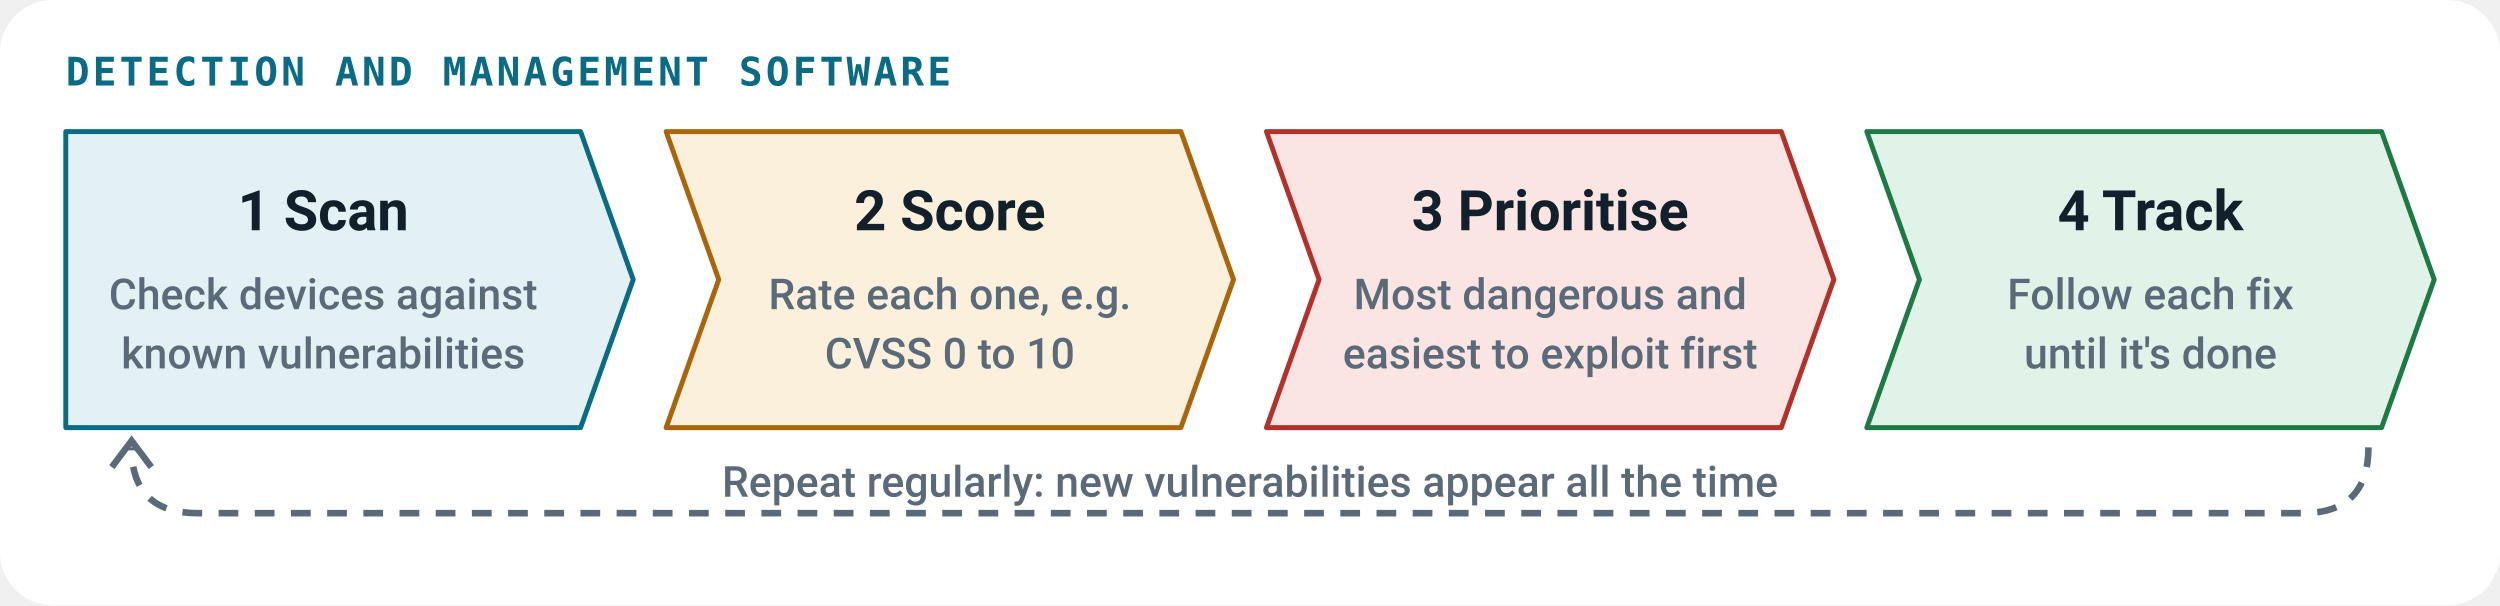
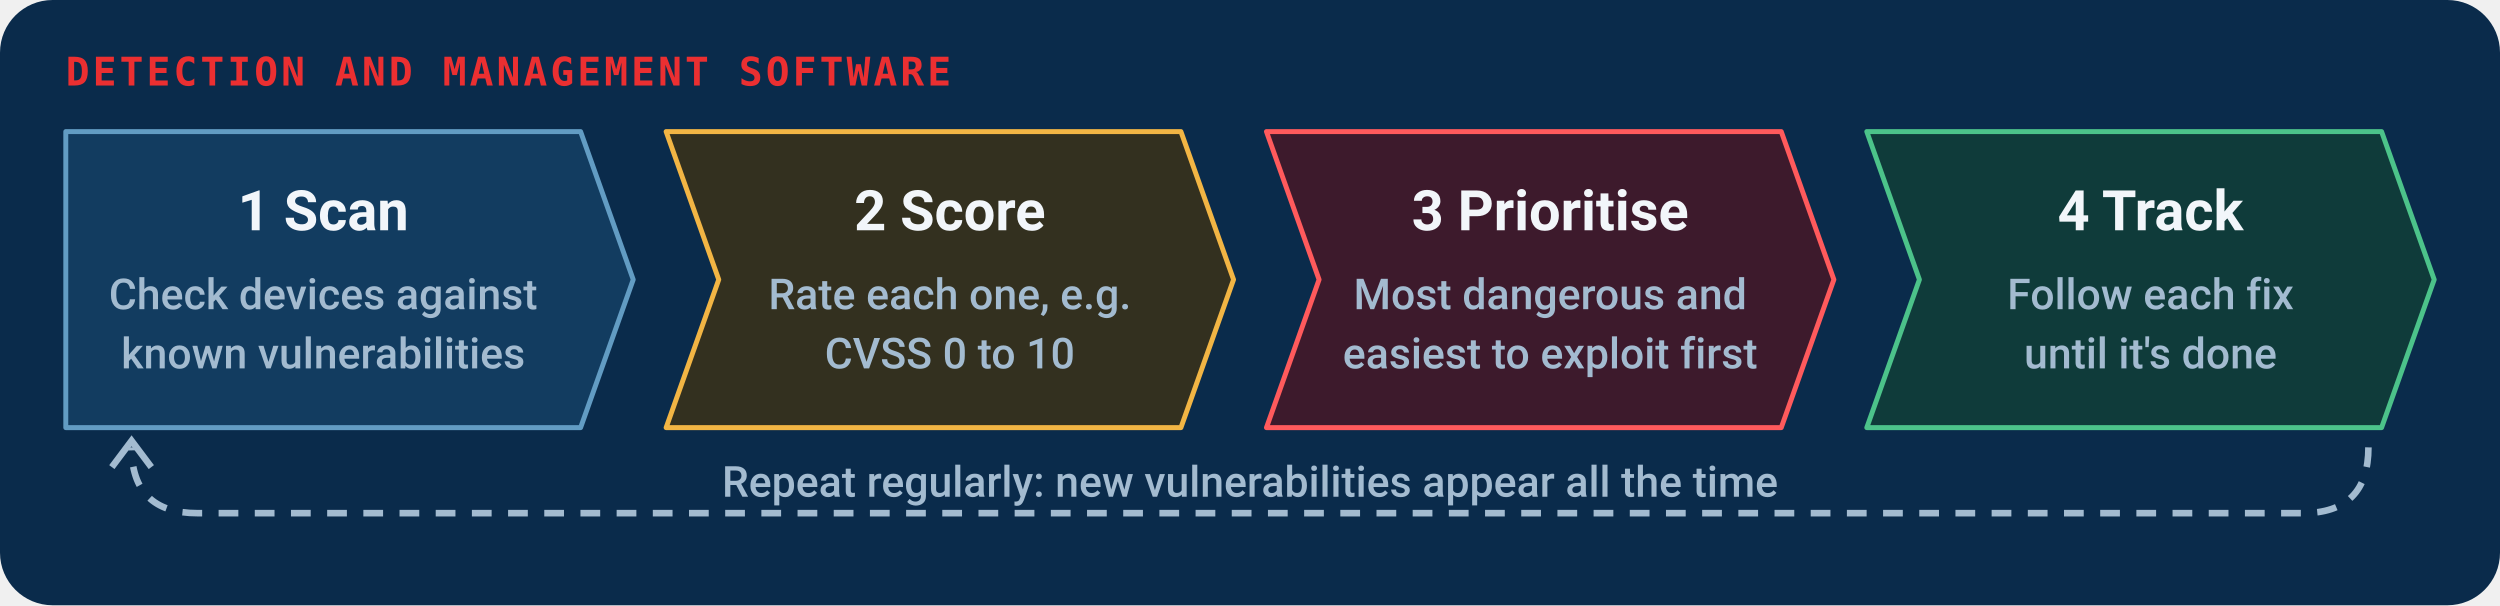
<svg xmlns="http://www.w3.org/2000/svg" viewBox="0 0 760 184" width="760" height="184" role="img" aria-labelledby="t d">
  <style>
- .bg{fill:#ffffff}
- .t{font:600 15px system-ui,-apple-system,'Segoe UI',Roboto,sans-serif;fill:#12202b}
- .tb{font:700 17px system-ui,-apple-system,'Segoe UI',Roboto,sans-serif;fill:#12202b}
- .s{font:500 13px system-ui,-apple-system,'Segoe UI',Roboto,sans-serif;fill:#5b6a78}
- .m{font:600 13px ui-monospace,Menlo,Consolas,monospace;fill:#12202b}
- .h{font:700 12px ui-monospace,Menlo,Consolas,monospace;fill:#0a6b84;letter-spacing:.08em}
+ .bg{fill:#0a2b4b}
+ .t{font:600 15px system-ui,-apple-system,'Segoe UI',Roboto,sans-serif;fill:#f2f6fa}
+ .tb{font:700 17px system-ui,-apple-system,'Segoe UI',Roboto,sans-serif;fill:#f2f6fa}
+ .s{font:500 13px system-ui,-apple-system,'Segoe UI',Roboto,sans-serif;fill:#a3bbd0}
+ .m{font:600 13px ui-monospace,Menlo,Consolas,monospace;fill:#f2f6fa}
+ .h{font:700 12px ui-monospace,Menlo,Consolas,monospace;fill:#eb2f31;letter-spacing:.08em}
.w{fill:#ffffff}
- .box{fill:#f3f8fa;stroke:#a9bfca;stroke-width:1.5}
- .acc{fill:#e3f1f5;stroke:#0a6b84;stroke-width:1.5}
- .bad{fill:#fbe5e3;stroke:#b3302b;stroke-width:1.5}
- .good{fill:#e1f3e8;stroke:#1d7a45;stroke-width:1.5}
- .amb{fill:#fbf0dc;stroke:#a8650a;stroke-width:1.5}
- .dim{fill:#eef2f4;stroke:#c9d3da;stroke-width:1.5}
- .solid-acc{fill:#0a6b84}.solid-bad{fill:#b3302b}.solid-good{fill:#1d7a45}.solid-amb{fill:#a8650a}.solid-ink{fill:#12202b}
- .ln{stroke:#5b6a78;stroke-width:2;fill:none}
- .ln-acc{stroke:#0a6b84;stroke-width:2.2;fill:none}
- .ln-bad{stroke:#b3302b;stroke-width:2.2;fill:none}
- .ln-good{stroke:#1d7a45;stroke-width:2.2;fill:none}
+ .box{fill:#0f3557;stroke:#2c5a80;stroke-width:1.5}
+ .acc{fill:#123c60;stroke:#629cc3;stroke-width:1.5}
+ .bad{fill:#3d1a2c;stroke:#ff5a5c;stroke-width:1.5}
+ .good{fill:#0f3b3a;stroke:#4cc38a;stroke-width:1.5}
+ .amb{fill:#33301f;stroke:#f2b544;stroke-width:1.5}
+ .dim{fill:#0c3052;stroke:#24496b;stroke-width:1.5}
+ .solid-acc{fill:#629cc3}.solid-bad{fill:#eb2f31}.solid-good{fill:#2f9a5f}.solid-amb{fill:#c98f22}.solid-ink{fill:#f2f6fa}
+ .ln{stroke:#a3bbd0;stroke-width:2;fill:none}
+ .ln-acc{stroke:#629cc3;stroke-width:2.2;fill:none}
+ .ln-bad{stroke:#ff5a5c;stroke-width:2.2;fill:none}
+ .ln-good{stroke:#4cc38a;stroke-width:2.2;fill:none}
.dash{stroke-dasharray:6 5}
- .tx-acc{fill:#0a6b84}.tx-bad{fill:#b3302b}.tx-good{fill:#1d7a45}.tx-amb{fill:#a8650a}
- .ic{fill:none;stroke:#12202b;stroke-width:2;stroke-linecap:round;stroke-linejoin:round}
- .ic-bad{fill:none;stroke:#b3302b;stroke-width:2;stroke-linecap:round;stroke-linejoin:round}
- .ic-acc{fill:none;stroke:#0a6b84;stroke-width:2;stroke-linecap:round;stroke-linejoin:round}
- .mk-ln{fill:#5b6a78}.mk-acc{fill:#0a6b84}.mk-bad{fill:#b3302b}.mk-good{fill:#1d7a45}
- @media (prefers-color-scheme: dark){
- .bg{fill:#15202a}
- .t,.tb,.m{fill:#e6edf3}.s{fill:#98a8b6}.h{fill:#4fb6cf}
- .box{fill:#192632;stroke:#3a4c5a}.acc{fill:#143440;stroke:#4fb6cf}.bad{fill:#3c1d1b;stroke:#ef7c76}
- .good{fill:#15352a;stroke:#5cc98a}.amb{fill:#392b13;stroke:#e2a645}.dim{fill:#1b2833;stroke:#34444f}
- .solid-acc{fill:#2f8fa8}.solid-bad{fill:#c9534d}.solid-good{fill:#2f9a5f}.solid-amb{fill:#b97c1e}.solid-ink{fill:#e6edf3}
- .ln{stroke:#98a8b6}.ln-acc{stroke:#4fb6cf}.ln-bad{stroke:#ef7c76}.ln-good{stroke:#5cc98a}
- .tx-acc{fill:#4fb6cf}.tx-bad{fill:#ef7c76}.tx-good{fill:#5cc98a}.tx-amb{fill:#e2a645}
- .ic{stroke:#e6edf3}.ic-bad{stroke:#ef7c76}.ic-acc{stroke:#4fb6cf}
- .mk-ln{fill:#98a8b6}.mk-acc{fill:#4fb6cf}.mk-bad{fill:#ef7c76}.mk-good{fill:#5cc98a}
- }
+ .tx-acc{fill:#629cc3}.tx-bad{fill:#ff5a5c}.tx-good{fill:#4cc38a}.tx-amb{fill:#f2b544}
+ .ic{fill:none;stroke:#f2f6fa;stroke-width:2;stroke-linecap:round;stroke-linejoin:round}
+ .ic-bad{fill:none;stroke:#ff5a5c;stroke-width:2;stroke-linecap:round;stroke-linejoin:round}
+ .ic-acc{fill:none;stroke:#629cc3;stroke-width:2;stroke-linecap:round;stroke-linejoin:round}
+ .mk-ln{fill:#a3bbd0}.mk-acc{fill:#629cc3}.mk-bad{fill:#ff5a5c}.mk-good{fill:#4cc38a}
</style>
  <defs>
    <marker id="a-ln" viewBox="0 0 10 10" refX="9" refY="5" markerWidth="7" markerHeight="7" orient="auto-start-reverse">
      <path d="M0 0 10 5 0 10z" class="mk-ln" />
    </marker>
    <marker id="a-acc" viewBox="0 0 10 10" refX="9" refY="5" markerWidth="7" markerHeight="7" orient="auto-start-reverse">
      <path d="M0 0 10 5 0 10z" class="mk-acc" />
    </marker>
    <marker id="a-bad" viewBox="0 0 10 10" refX="9" refY="5" markerWidth="7" markerHeight="7" orient="auto-start-reverse">
      <path d="M0 0 10 5 0 10z" class="mk-bad" />
    </marker>
    <marker id="a-good" viewBox="0 0 10 10" refX="9" refY="5" markerWidth="7" markerHeight="7" orient="auto-start-reverse">
      <path d="M0 0 10 5 0 10z" class="mk-good" />
    </marker>
  </defs>
  <rect class="bg" width="760" height="184" rx="16" />
  <text x="20" y="26" class="h" text-anchor="start">DETECTION AND MANAGEMENT SOFTWARE</text>
  <polygon points="20.0,40 176.5,40 192.5,85 176.5,130 20.0,130" class="acc" stroke-linejoin="round" />
  <text x="98.25" y="70" class="tb" text-anchor="middle">1 Scan</text>
  <text x="98.25" y="94" class="s" text-anchor="middle">Check devices against</text>
  <text x="98.25" y="112" class="s" text-anchor="middle">known vulnerabilities</text>
  <polygon points="202.5,40 359.0,40 375.0,85 359.0,130 202.5,130 218.5,85" class="amb" stroke-linejoin="round" />
  <text x="288.75" y="70" class="tb" text-anchor="middle">2 Score</text>
  <text x="288.75" y="94" class="s" text-anchor="middle">Rate each one, e.g.</text>
  <text x="288.75" y="112" class="s" text-anchor="middle">CVSS 0 to 10</text>
  <polygon points="385.0,40 541.5,40 557.5,85 541.5,130 385.0,130 401.0,85" class="bad" stroke-linejoin="round" />
  <text x="471.25" y="70" class="tb" text-anchor="middle">3 Prioritise</text>
  <text x="471.25" y="94" class="s" text-anchor="middle">Most dangerous and</text>
  <text x="471.25" y="112" class="s" text-anchor="middle">easiest to exploit first</text>
  <polygon points="567.5,40 724.0,40 740.0,85 724.0,130 567.5,130 583.5,85" class="good" stroke-linejoin="round" />
  <text x="653.75" y="70" class="tb" text-anchor="middle">4 Track</text>
  <text x="653.75" y="94" class="s" text-anchor="middle">Follow each fix</text>
  <text x="653.75" y="112" class="s" text-anchor="middle">until it's done</text>
  <path d="M720 136 q0 20 -20 20 H60 q-20 0 -20 -20" class="ln dash" />
  <path d="M34 142 l6 -8 l6 8" class="ln" />
  <text x="380.0" y="151" class="s" text-anchor="middle">Repeat regularly: new vulnerabilities appear all the time</text>
</svg>
